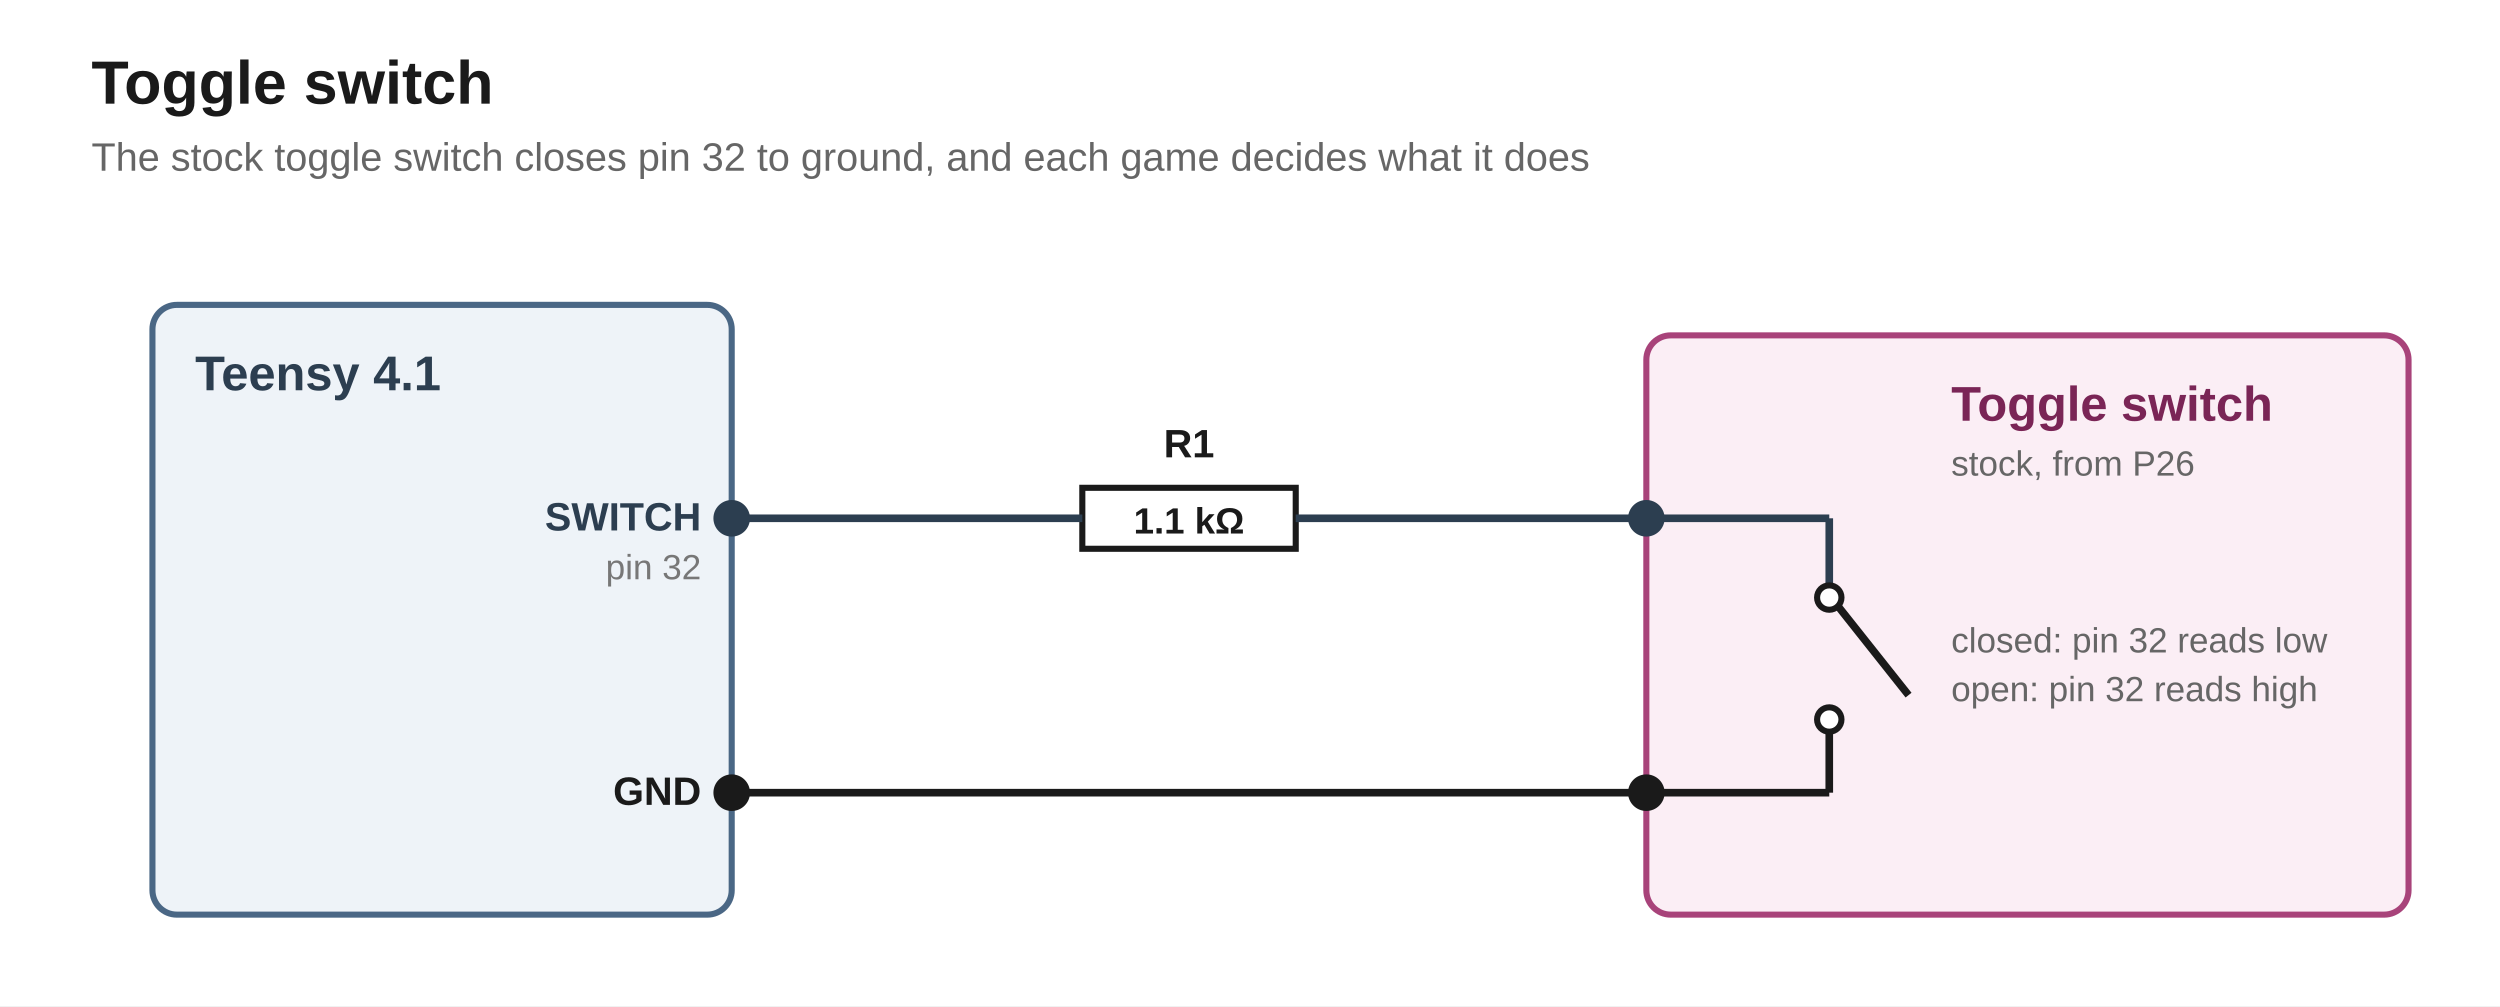
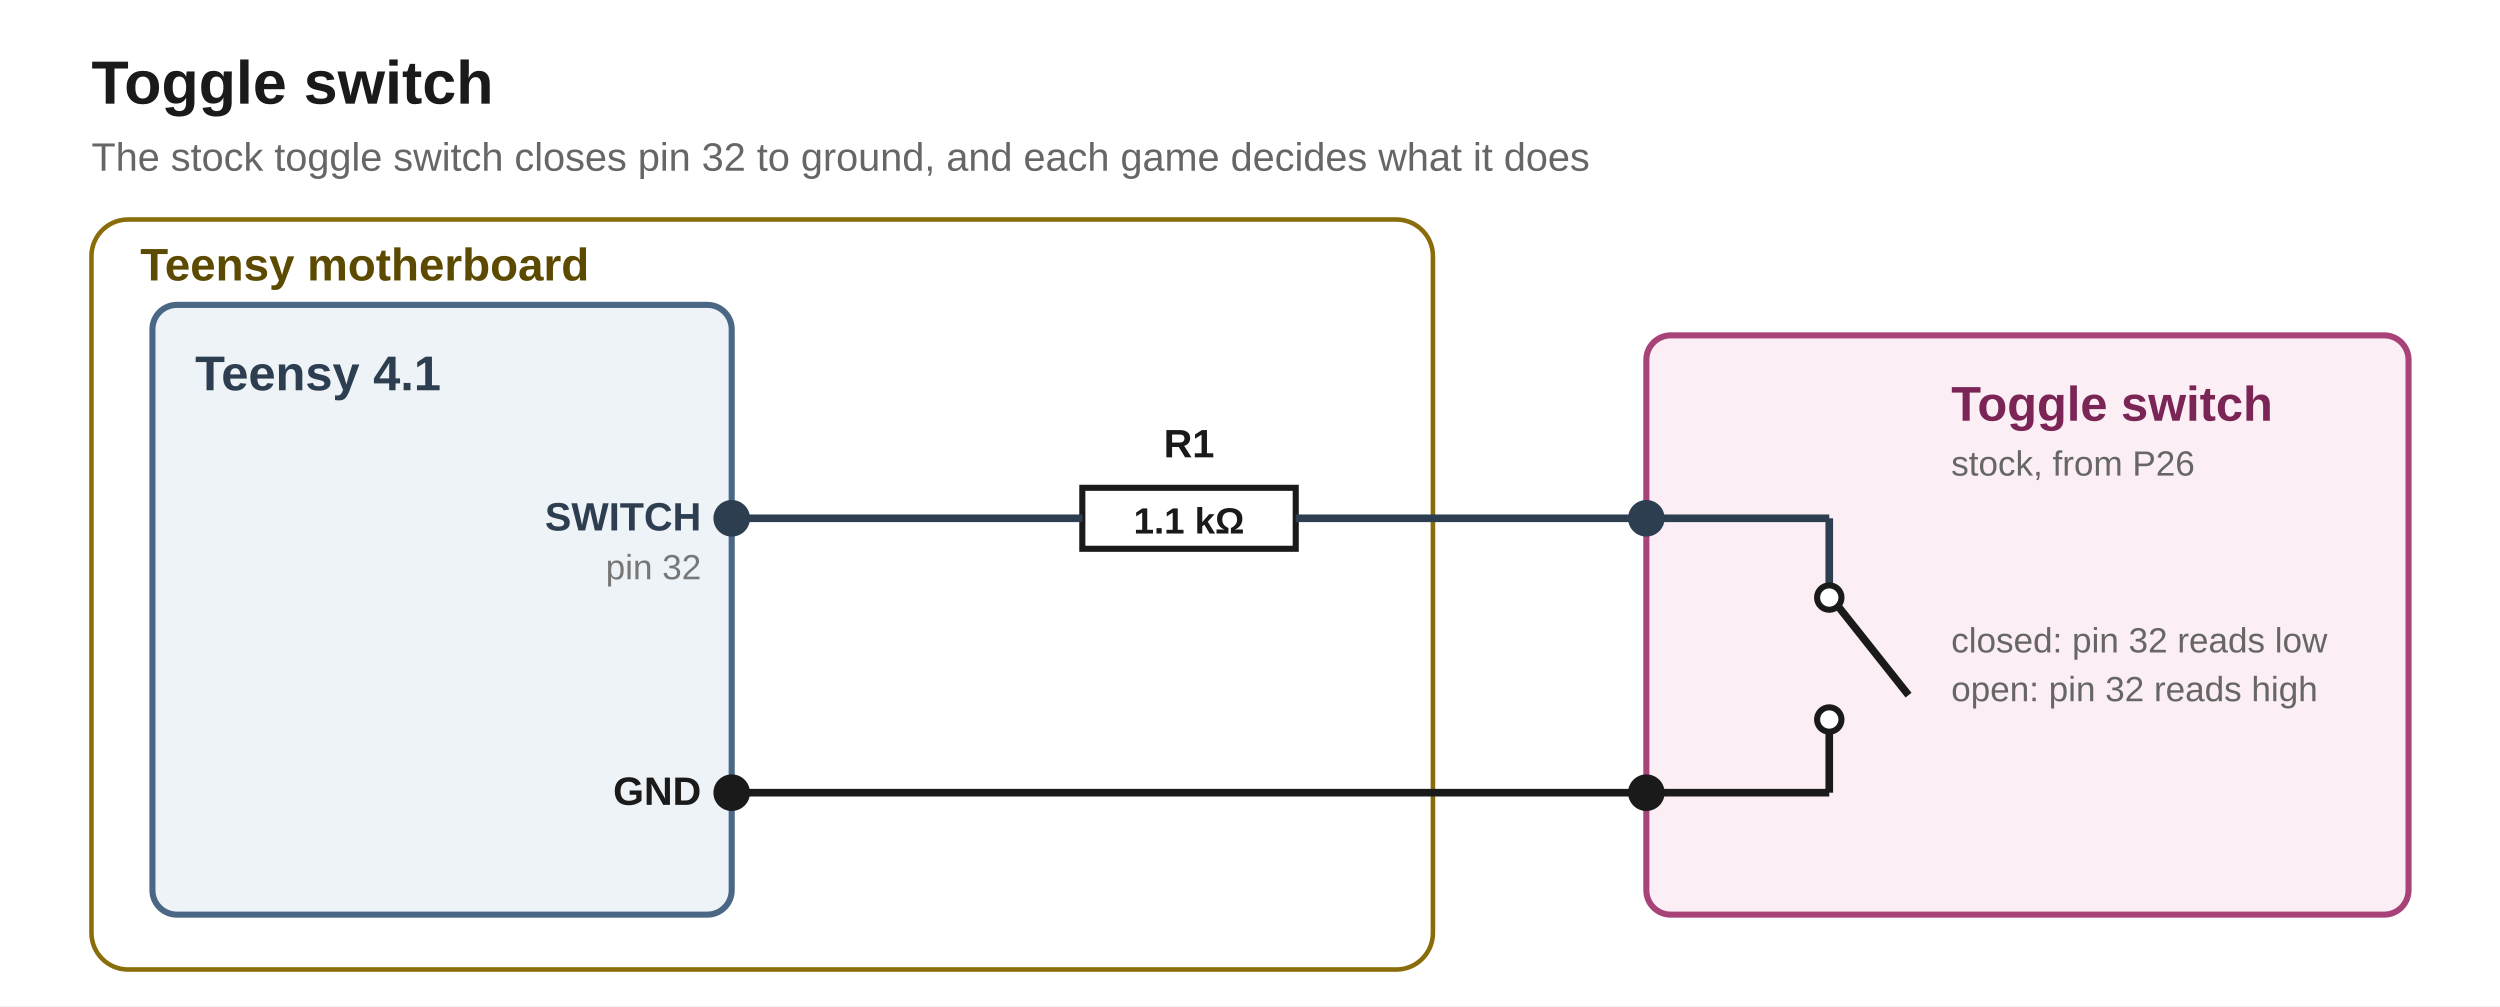
<svg xmlns="http://www.w3.org/2000/svg" viewBox="0 0 820 330" font-family="Segoe UI, Arial, sans-serif">
  <rect x="0" y="0" width="820" height="330" fill="#ffffff" />
  <text x="30" y="34" font-size="20" font-weight="700" fill="#1a1a1a">Toggle switch</text>
  <text x="30" y="56" font-size="13" fill="#666" data-pin="Toggle switch">The stock toggle switch closes pin 32 to ground, and each game decides what it does</text>
+   <rect x="30" y="72" width="440" height="246" rx="12" fill="none" stroke="#8a6d0b" stroke-width="1.5" />
+   <text x="46" y="92" font-size="15" font-weight="700" fill="#5c4a00">Teensy motherboard</text>
  <rect x="50" y="100" width="190" height="200" rx="8" fill="#eef3f8" stroke="#4a6785" stroke-width="2" />
  <text x="64" y="128" font-size="16" font-weight="700" fill="#2c3e50">Teensy 4.1</text>
  <circle cx="240" cy="170" r="6" fill="#2c3e50" />
  <text x="230" y="174" text-anchor="end" font-size="13" font-weight="700" fill="#2c3e50">SWITCH</text>
  <text x="230" y="190" text-anchor="end" font-size="11.5" fill="#777" data-pin="Toggle switch">pin 32</text>
  <circle cx="240" cy="260" r="6" fill="#1a1a1a" />
  <text x="230" y="264" text-anchor="end" font-size="13" font-weight="700" fill="#1a1a1a">GND</text>
  <rect x="540" y="110" width="250" height="190" rx="8" fill="#fbeef5" stroke="#a8437a" stroke-width="2" />
  <text x="640" y="138" font-size="16" font-weight="700" fill="#7a2556">Toggle switch</text>
  <text x="640" y="156" font-size="11.5" fill="#666">stock, from P26</text>
  <circle cx="540" cy="170" r="6" fill="#2c3e50" />
  <circle cx="540" cy="260" r="6" fill="#1a1a1a" />
  <line x1="540" y1="170" x2="600" y2="170" stroke="#2c3e50" stroke-width="2.5" />
  <line x1="600" y1="170" x2="600" y2="192" stroke="#2c3e50" stroke-width="2.5" />
  <circle cx="600" cy="196" r="4" fill="#ffffff" stroke="#1a1a1a" stroke-width="2" />
  <line x1="603" y1="199" x2="626" y2="228" stroke="#1a1a1a" stroke-width="2.5" />
  <circle cx="600" cy="236" r="4" fill="#ffffff" stroke="#1a1a1a" stroke-width="2" />
  <line x1="600" y1="240" x2="600" y2="260" stroke="#1a1a1a" stroke-width="2.5" />
  <line x1="540" y1="260" x2="600" y2="260" stroke="#1a1a1a" stroke-width="2.5" />
  <text x="640" y="214" font-size="11.5" fill="#666" data-pin="Toggle switch">closed: pin 32 reads low</text>
  <text x="640" y="230" font-size="11.5" fill="#666" data-pin="Toggle switch">open: pin 32 reads high</text>
  <rect x="355" y="160" width="70" height="20" fill="#fff" stroke="#1a1a1a" stroke-width="2" />
  <text x="390" y="175" text-anchor="middle" font-size="12" font-weight="700" fill="#1a1a1a" data-fig="r_s">1.1 kΩ</text>
  <text x="390" y="150" text-anchor="middle" font-size="13" font-weight="700" fill="#1a1a1a">R1</text>
  <line x1="240" y1="170" x2="355" y2="170" stroke="#2c3e50" stroke-width="2.5" />
  <line x1="425" y1="170" x2="540" y2="170" stroke="#2c3e50" stroke-width="2.5" />
  <line x1="240" y1="260" x2="540" y2="260" stroke="#1a1a1a" stroke-width="2.5" />
</svg>
